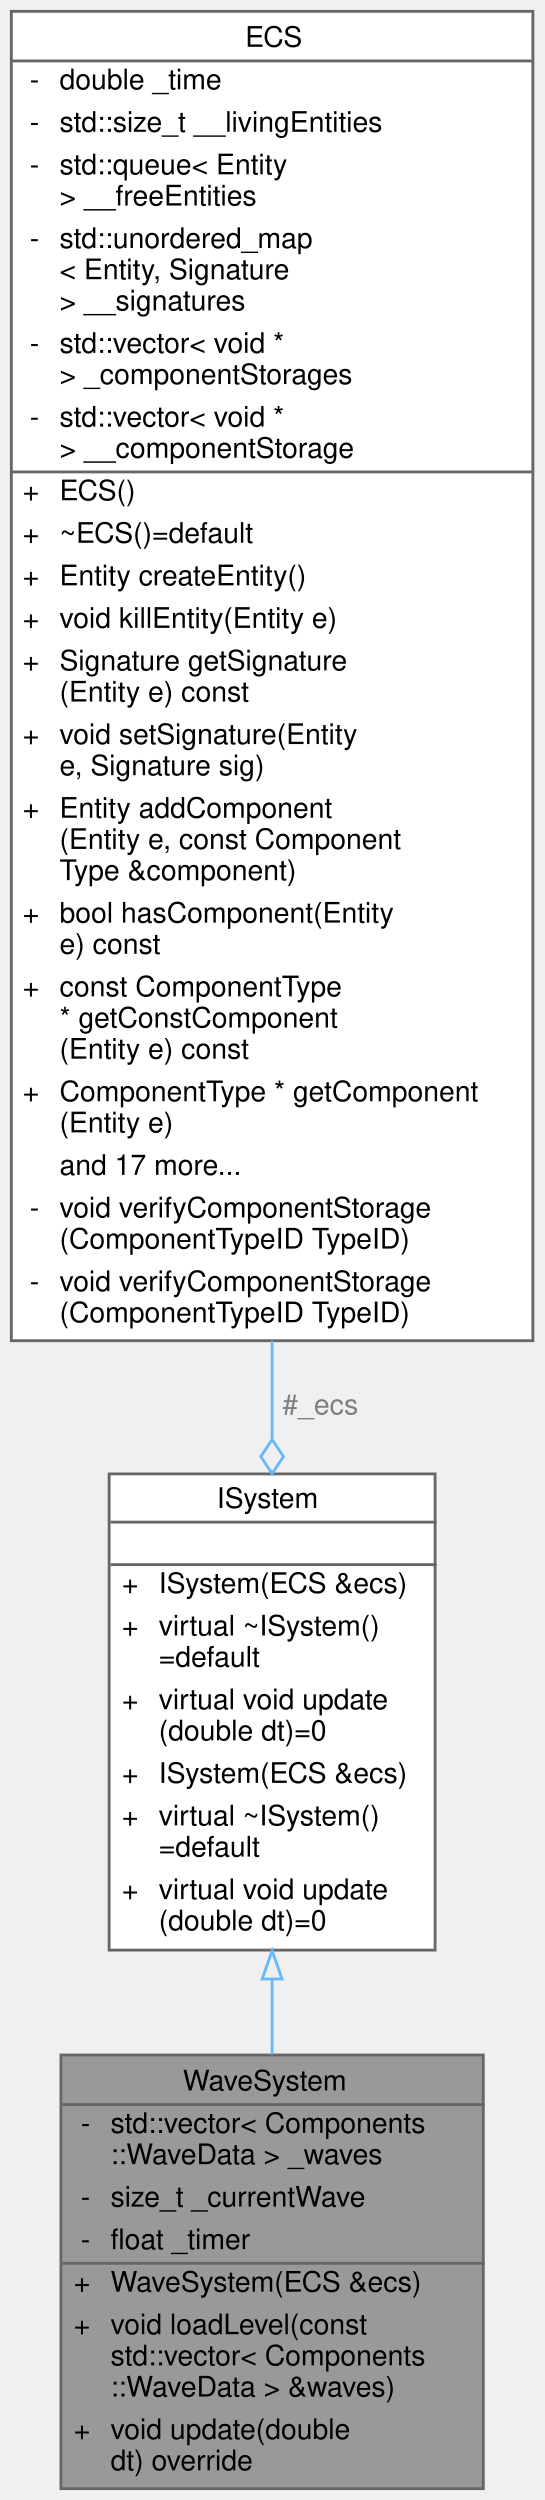
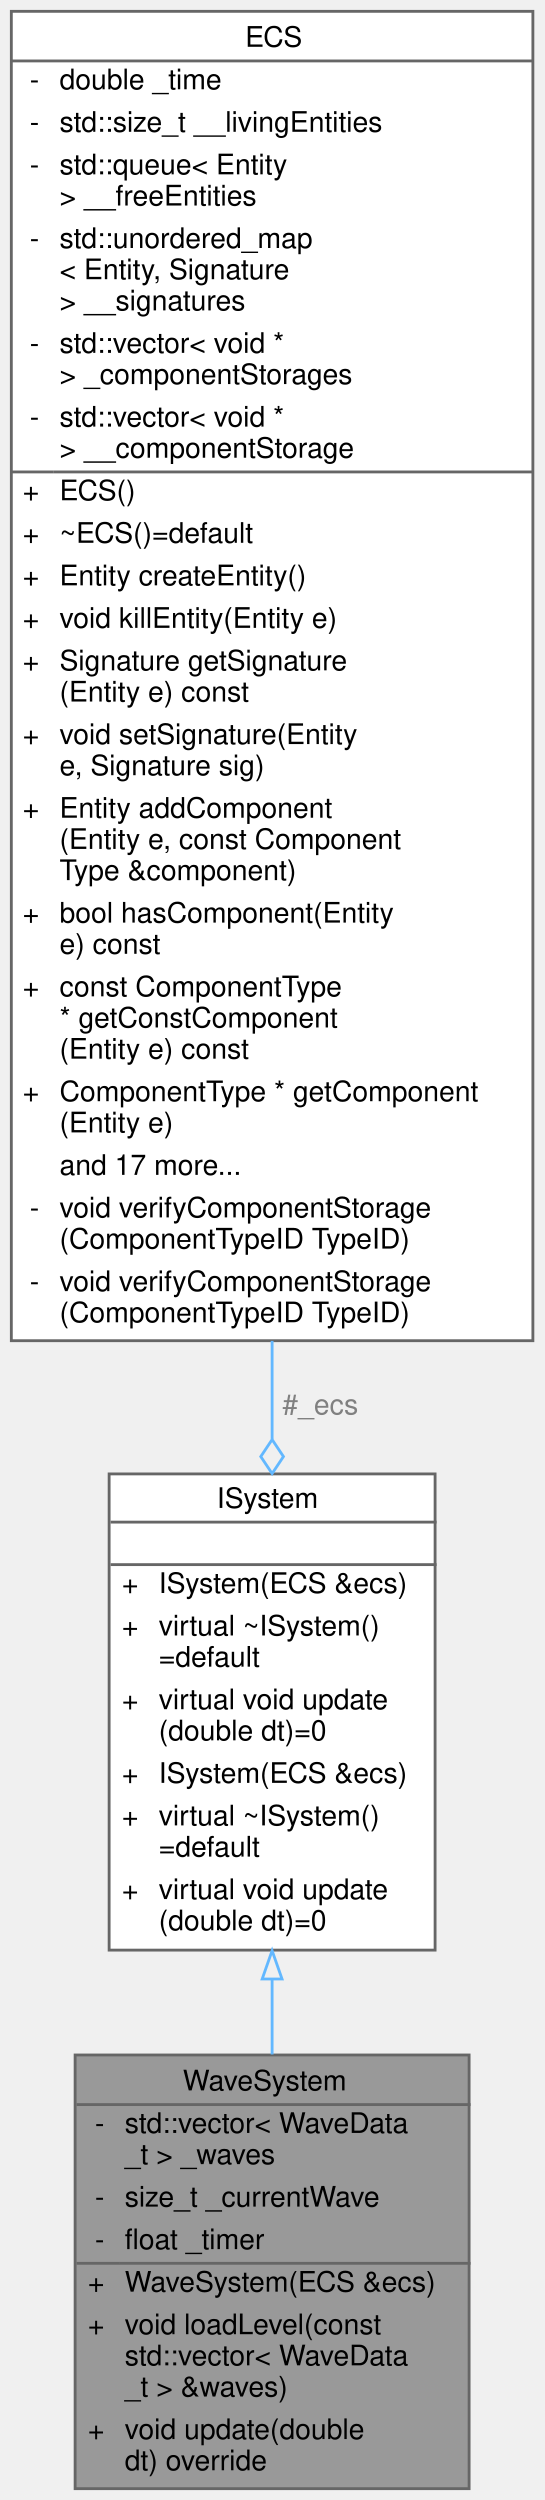
<svg xmlns="http://www.w3.org/2000/svg" xmlns:xlink="http://www.w3.org/1999/xlink" width="192pt" height="882pt" viewBox="0.00 0.00 192.00 882.00">
  <g id="graph0" class="graph" transform="scale(1 1) rotate(0) translate(4 878)">
    <g id="Node000001" class="node">
      <g id="a_Node000001">
        <a xlink:title=" ">
-           <polygon fill="#999999" stroke="transparent" points="166.5,-153 17.5,-153 17.5,0 166.5,0 166.5,-153" />
+           <polygon fill="#999999" stroke="transparent" points="161.5,-153 22.5,-153 22.5,0 161.5,0 161.5,-153" />
          <text text-anchor="start" x="60.5" y="-140.5" font-family="Helvetica,sans-Serif" font-size="10.00">WaveSystem</text>
-           <text text-anchor="start" x="24.5" y="-125.5" font-family="Helvetica,sans-Serif" font-size="10.00">-</text>
-           <text text-anchor="start" x="35" y="-125.5" font-family="Helvetica,sans-Serif" font-size="10.00">std::vector&lt; Components</text>
-           <text text-anchor="start" x="35" y="-114.5" font-family="Helvetica,sans-Serif" font-size="10.00">::WaveData &gt; _waves</text>
-           <text text-anchor="start" x="24.5" y="-99.5" font-family="Helvetica,sans-Serif" font-size="10.00">-</text>
-           <text text-anchor="start" x="35" y="-99.5" font-family="Helvetica,sans-Serif" font-size="10.00">size_t _currentWave</text>
-           <text text-anchor="start" x="24.5" y="-84.5" font-family="Helvetica,sans-Serif" font-size="10.00">-</text>
-           <text text-anchor="start" x="35" y="-84.5" font-family="Helvetica,sans-Serif" font-size="10.00">float _timer</text>
-           <text text-anchor="start" x="22" y="-69.5" font-family="Helvetica,sans-Serif" font-size="10.00">+</text>
-           <text text-anchor="start" x="35" y="-69.5" font-family="Helvetica,sans-Serif" font-size="10.00">WaveSystem(ECS &amp;ecs)</text>
-           <text text-anchor="start" x="22" y="-54.5" font-family="Helvetica,sans-Serif" font-size="10.00">+</text>
-           <text text-anchor="start" x="35" y="-54.5" font-family="Helvetica,sans-Serif" font-size="10.00">void loadLevel(const</text>
-           <text text-anchor="start" x="35" y="-43.5" font-family="Helvetica,sans-Serif" font-size="10.00"> std::vector&lt; Components</text>
-           <text text-anchor="start" x="35" y="-32.5" font-family="Helvetica,sans-Serif" font-size="10.00">::WaveData &gt; &amp;waves)</text>
-           <text text-anchor="start" x="22" y="-17.5" font-family="Helvetica,sans-Serif" font-size="10.00">+</text>
-           <text text-anchor="start" x="35" y="-17.5" font-family="Helvetica,sans-Serif" font-size="10.00">void update(double</text>
-           <text text-anchor="start" x="35" y="-6.5" font-family="Helvetica,sans-Serif" font-size="10.00"> dt) override</text>
-           <polygon fill="#666666" stroke="#666666" points="18,-135.5 18,-135.5 167,-135.5 167,-135.5 18,-135.5" />
-           <polygon fill="#666666" stroke="#666666" points="18,-79.5 18,-79.5 33,-79.5 33,-79.5 18,-79.5" />
-           <polygon fill="#666666" stroke="#666666" points="33,-79.5 33,-79.5 167,-79.5 167,-79.5 33,-79.5" />
-           <polygon fill="none" stroke="#666666" points="17.5,0 17.5,-153 166.5,-153 166.5,0 17.5,0" />
+           <text text-anchor="start" x="29.5" y="-125.5" font-family="Helvetica,sans-Serif" font-size="10.00">-</text>
+           <text text-anchor="start" x="40" y="-125.5" font-family="Helvetica,sans-Serif" font-size="10.00">std::vector&lt; WaveData</text>
+           <text text-anchor="start" x="40" y="-114.5" font-family="Helvetica,sans-Serif" font-size="10.00">_t &gt; _waves</text>
+           <text text-anchor="start" x="29.5" y="-99.5" font-family="Helvetica,sans-Serif" font-size="10.00">-</text>
+           <text text-anchor="start" x="40" y="-99.5" font-family="Helvetica,sans-Serif" font-size="10.00">size_t _currentWave</text>
+           <text text-anchor="start" x="29.5" y="-84.5" font-family="Helvetica,sans-Serif" font-size="10.00">-</text>
+           <text text-anchor="start" x="40" y="-84.5" font-family="Helvetica,sans-Serif" font-size="10.00">float _timer</text>
+           <text text-anchor="start" x="27" y="-69.5" font-family="Helvetica,sans-Serif" font-size="10.00">+</text>
+           <text text-anchor="start" x="40" y="-69.5" font-family="Helvetica,sans-Serif" font-size="10.00">WaveSystem(ECS &amp;ecs)</text>
+           <text text-anchor="start" x="27" y="-54.5" font-family="Helvetica,sans-Serif" font-size="10.00">+</text>
+           <text text-anchor="start" x="40" y="-54.5" font-family="Helvetica,sans-Serif" font-size="10.00">void loadLevel(const</text>
+           <text text-anchor="start" x="40" y="-43.5" font-family="Helvetica,sans-Serif" font-size="10.00"> std::vector&lt; WaveData</text>
+           <text text-anchor="start" x="40" y="-32.5" font-family="Helvetica,sans-Serif" font-size="10.00">_t &gt; &amp;waves)</text>
+           <text text-anchor="start" x="27" y="-17.5" font-family="Helvetica,sans-Serif" font-size="10.00">+</text>
+           <text text-anchor="start" x="40" y="-17.5" font-family="Helvetica,sans-Serif" font-size="10.00">void update(double</text>
+           <text text-anchor="start" x="40" y="-6.5" font-family="Helvetica,sans-Serif" font-size="10.00"> dt) override</text>
+           <polygon fill="#666666" stroke="#666666" points="23,-135.5 23,-135.5 162,-135.5 162,-135.5 23,-135.5" />
+           <polygon fill="#666666" stroke="#666666" points="23,-79.5 23,-79.5 38,-79.5 38,-79.5 23,-79.5" />
+           <polygon fill="#666666" stroke="#666666" points="38,-79.5 38,-79.5 162,-79.5 162,-79.5 38,-79.5" />
+           <polygon fill="none" stroke="#666666" points="22.5,0 22.5,-153 161.5,-153 161.5,0 22.5,0" />
        </a>
      </g>
    </g>
    <g id="Node000002" class="node">
      <g id="a_Node000002">
        <a xlink:href="classISystem.html" target="_top" xlink:title="Interface for systems in the ECS.">
          <polygon fill="white" stroke="transparent" points="149.5,-358 34.5,-358 34.5,-190 149.5,-190 149.5,-358" />
          <text text-anchor="start" x="72.5" y="-346" font-family="Helvetica,sans-Serif" font-size="10.00">ISystem</text>
          <text text-anchor="start" x="90.5" y="-331" font-family="Helvetica,sans-Serif" font-size="10.00"> </text>
          <text text-anchor="start" x="39" y="-316" font-family="Helvetica,sans-Serif" font-size="10.00">+</text>
          <text text-anchor="start" x="52" y="-316" font-family="Helvetica,sans-Serif" font-size="10.00">ISystem(ECS &amp;ecs)</text>
          <text text-anchor="start" x="39" y="-301" font-family="Helvetica,sans-Serif" font-size="10.00">+</text>
          <text text-anchor="start" x="52" y="-301" font-family="Helvetica,sans-Serif" font-size="10.00">virtual ~ISystem()</text>
          <text text-anchor="start" x="52" y="-290" font-family="Helvetica,sans-Serif" font-size="10.00">=default</text>
          <text text-anchor="start" x="39" y="-275" font-family="Helvetica,sans-Serif" font-size="10.00">+</text>
          <text text-anchor="start" x="52" y="-275" font-family="Helvetica,sans-Serif" font-size="10.00">virtual void update</text>
          <text text-anchor="start" x="52" y="-264" font-family="Helvetica,sans-Serif" font-size="10.00">(double dt)=0</text>
          <text text-anchor="start" x="39" y="-249" font-family="Helvetica,sans-Serif" font-size="10.00">+</text>
          <text text-anchor="start" x="52" y="-249" font-family="Helvetica,sans-Serif" font-size="10.00">ISystem(ECS &amp;ecs)</text>
          <text text-anchor="start" x="39" y="-234" font-family="Helvetica,sans-Serif" font-size="10.00">+</text>
          <text text-anchor="start" x="52" y="-234" font-family="Helvetica,sans-Serif" font-size="10.00">virtual ~ISystem()</text>
          <text text-anchor="start" x="52" y="-223" font-family="Helvetica,sans-Serif" font-size="10.00">=default</text>
          <text text-anchor="start" x="39" y="-208" font-family="Helvetica,sans-Serif" font-size="10.00">+</text>
          <text text-anchor="start" x="52" y="-208" font-family="Helvetica,sans-Serif" font-size="10.00">virtual void update</text>
          <text text-anchor="start" x="52" y="-197" font-family="Helvetica,sans-Serif" font-size="10.00">(double dt)=0</text>
          <polygon fill="#666666" stroke="#666666" points="35,-341 35,-341 150,-341 150,-341 35,-341" />
          <polygon fill="#666666" stroke="#666666" points="35,-326 35,-326 150,-326 150,-326 35,-326" />
          <polygon fill="none" stroke="#666666" points="34.5,-190 34.5,-358 149.5,-358 149.5,-190 34.5,-190" />
        </a>
      </g>
    </g>
    <g id="edge1_Node000001_Node000002" class="edge">
      <g id="a_edge1_Node000001_Node000002">
        <a xlink:title=" ">
          <path fill="none" stroke="#63b8ff" d="M92,-179.78C92,-170.86 92,-161.9 92,-153.18" />
          <polygon fill="none" stroke="#63b8ff" points="88.5,-179.81 92,-189.81 95.5,-179.81 88.5,-179.81" />
        </a>
      </g>
    </g>
    <g id="Node000003" class="node">
      <g id="a_Node000003">
        <a xlink:href="classECS.html" target="_top" xlink:title="Entity Component System manager.">
          <polygon fill="white" stroke="transparent" points="184,-874 0,-874 0,-405 184,-405 184,-874" />
          <text text-anchor="start" x="82.5" y="-861.5" font-family="Helvetica,sans-Serif" font-size="10.00">ECS</text>
          <text text-anchor="start" x="6.5" y="-846.5" font-family="Helvetica,sans-Serif" font-size="10.00">-</text>
          <text text-anchor="start" x="17" y="-846.5" font-family="Helvetica,sans-Serif" font-size="10.00">double _time</text>
          <text text-anchor="start" x="6.5" y="-831.5" font-family="Helvetica,sans-Serif" font-size="10.00">-</text>
          <text text-anchor="start" x="17" y="-831.5" font-family="Helvetica,sans-Serif" font-size="10.00">std::size_t __livingEntities</text>
          <text text-anchor="start" x="6.5" y="-816.5" font-family="Helvetica,sans-Serif" font-size="10.00">-</text>
          <text text-anchor="start" x="17" y="-816.5" font-family="Helvetica,sans-Serif" font-size="10.00">std::queue&lt; Entity</text>
          <text text-anchor="start" x="17" y="-805.5" font-family="Helvetica,sans-Serif" font-size="10.00"> &gt; __freeEntities</text>
          <text text-anchor="start" x="6.5" y="-790.5" font-family="Helvetica,sans-Serif" font-size="10.00">-</text>
          <text text-anchor="start" x="17" y="-790.5" font-family="Helvetica,sans-Serif" font-size="10.00">std::unordered_map</text>
          <text text-anchor="start" x="17" y="-779.5" font-family="Helvetica,sans-Serif" font-size="10.00">&lt; Entity, Signature</text>
          <text text-anchor="start" x="17" y="-768.5" font-family="Helvetica,sans-Serif" font-size="10.00"> &gt; __signatures</text>
          <text text-anchor="start" x="6.5" y="-753.5" font-family="Helvetica,sans-Serif" font-size="10.00">-</text>
          <text text-anchor="start" x="17" y="-753.5" font-family="Helvetica,sans-Serif" font-size="10.00">std::vector&lt; void *</text>
          <text text-anchor="start" x="17" y="-742.5" font-family="Helvetica,sans-Serif" font-size="10.00"> &gt; _componentStorages</text>
          <text text-anchor="start" x="6.5" y="-727.5" font-family="Helvetica,sans-Serif" font-size="10.00">-</text>
          <text text-anchor="start" x="17" y="-727.5" font-family="Helvetica,sans-Serif" font-size="10.00">std::vector&lt; void *</text>
          <text text-anchor="start" x="17" y="-716.5" font-family="Helvetica,sans-Serif" font-size="10.00"> &gt; __componentStorage</text>
          <text text-anchor="start" x="4" y="-701.5" font-family="Helvetica,sans-Serif" font-size="10.00">+</text>
          <text text-anchor="start" x="17" y="-701.5" font-family="Helvetica,sans-Serif" font-size="10.00">ECS()</text>
          <text text-anchor="start" x="4" y="-686.5" font-family="Helvetica,sans-Serif" font-size="10.00">+</text>
          <text text-anchor="start" x="17" y="-686.5" font-family="Helvetica,sans-Serif" font-size="10.00">~ECS()=default</text>
          <text text-anchor="start" x="4" y="-671.5" font-family="Helvetica,sans-Serif" font-size="10.00">+</text>
          <text text-anchor="start" x="17" y="-671.5" font-family="Helvetica,sans-Serif" font-size="10.00">Entity createEntity()</text>
          <text text-anchor="start" x="4" y="-656.5" font-family="Helvetica,sans-Serif" font-size="10.00">+</text>
          <text text-anchor="start" x="17" y="-656.5" font-family="Helvetica,sans-Serif" font-size="10.00">void killEntity(Entity e)</text>
          <text text-anchor="start" x="4" y="-641.5" font-family="Helvetica,sans-Serif" font-size="10.00">+</text>
          <text text-anchor="start" x="17" y="-641.5" font-family="Helvetica,sans-Serif" font-size="10.00">Signature getSignature</text>
          <text text-anchor="start" x="17" y="-630.5" font-family="Helvetica,sans-Serif" font-size="10.00">(Entity e) const</text>
          <text text-anchor="start" x="4" y="-615.5" font-family="Helvetica,sans-Serif" font-size="10.00">+</text>
          <text text-anchor="start" x="17" y="-615.5" font-family="Helvetica,sans-Serif" font-size="10.00">void setSignature(Entity</text>
          <text text-anchor="start" x="17" y="-604.5" font-family="Helvetica,sans-Serif" font-size="10.00"> e, Signature sig)</text>
          <text text-anchor="start" x="4" y="-589.5" font-family="Helvetica,sans-Serif" font-size="10.00">+</text>
          <text text-anchor="start" x="17" y="-589.5" font-family="Helvetica,sans-Serif" font-size="10.00">Entity addComponent</text>
          <text text-anchor="start" x="17" y="-578.5" font-family="Helvetica,sans-Serif" font-size="10.00">(Entity e, const Component</text>
          <text text-anchor="start" x="17" y="-567.5" font-family="Helvetica,sans-Serif" font-size="10.00">Type &amp;component)</text>
          <text text-anchor="start" x="4" y="-552.5" font-family="Helvetica,sans-Serif" font-size="10.00">+</text>
          <text text-anchor="start" x="17" y="-552.5" font-family="Helvetica,sans-Serif" font-size="10.00">bool hasComponent(Entity</text>
          <text text-anchor="start" x="17" y="-541.5" font-family="Helvetica,sans-Serif" font-size="10.00"> e) const</text>
          <text text-anchor="start" x="4" y="-526.5" font-family="Helvetica,sans-Serif" font-size="10.00">+</text>
          <text text-anchor="start" x="17" y="-526.5" font-family="Helvetica,sans-Serif" font-size="10.00">const ComponentType</text>
          <text text-anchor="start" x="17" y="-515.5" font-family="Helvetica,sans-Serif" font-size="10.00"> * getConstComponent</text>
          <text text-anchor="start" x="17" y="-504.5" font-family="Helvetica,sans-Serif" font-size="10.00">(Entity e) const</text>
          <text text-anchor="start" x="4" y="-489.5" font-family="Helvetica,sans-Serif" font-size="10.00">+</text>
          <text text-anchor="start" x="17" y="-489.5" font-family="Helvetica,sans-Serif" font-size="10.00">ComponentType * getComponent</text>
          <text text-anchor="start" x="17" y="-478.5" font-family="Helvetica,sans-Serif" font-size="10.00">(Entity e)</text>
          <text text-anchor="start" x="17" y="-463.5" font-family="Helvetica,sans-Serif" font-size="10.00">and 17 more...</text>
          <text text-anchor="start" x="6.5" y="-448.5" font-family="Helvetica,sans-Serif" font-size="10.00">-</text>
          <text text-anchor="start" x="17" y="-448.5" font-family="Helvetica,sans-Serif" font-size="10.00">void verifyComponentStorage</text>
          <text text-anchor="start" x="17" y="-437.5" font-family="Helvetica,sans-Serif" font-size="10.00">(ComponentTypeID TypeID)</text>
          <text text-anchor="start" x="6.5" y="-422.5" font-family="Helvetica,sans-Serif" font-size="10.00">-</text>
          <text text-anchor="start" x="17" y="-422.5" font-family="Helvetica,sans-Serif" font-size="10.00">void verifyComponentStorage</text>
          <text text-anchor="start" x="17" y="-411.5" font-family="Helvetica,sans-Serif" font-size="10.00">(ComponentTypeID TypeID)</text>
          <polygon fill="#666666" stroke="#666666" points="0,-856.5 0,-856.5 184,-856.5 184,-856.5 0,-856.5" />
          <polygon fill="#666666" stroke="#666666" points="0,-711.5 0,-711.5 15,-711.5 15,-711.5 0,-711.5" />
          <polygon fill="#666666" stroke="#666666" points="15,-711.5 15,-711.5 184,-711.5 184,-711.5 15,-711.5" />
          <polygon fill="none" stroke="#666666" points="0,-405 0,-874 184,-874 184,-405 0,-405" />
        </a>
      </g>
    </g>
    <g id="edge2_Node000002_Node000003" class="edge">
      <g id="a_edge2_Node000002_Node000003">
        <a xlink:title=" ">
          <path fill="none" stroke="#63b8ff" d="M92,-404.95C92,-393.01 92,-381.4 92,-370.35" />
          <polygon fill="none" stroke="#63b8ff" points="92,-370.12 88,-364.12 92,-358.12 96,-364.12 92,-370.12" />
        </a>
      </g>
      <text text-anchor="middle" x="109" y="-379" font-family="Helvetica,sans-Serif" font-size="10.00" fill="grey"> #_ecs</text>
    </g>
  </g>
</svg>
